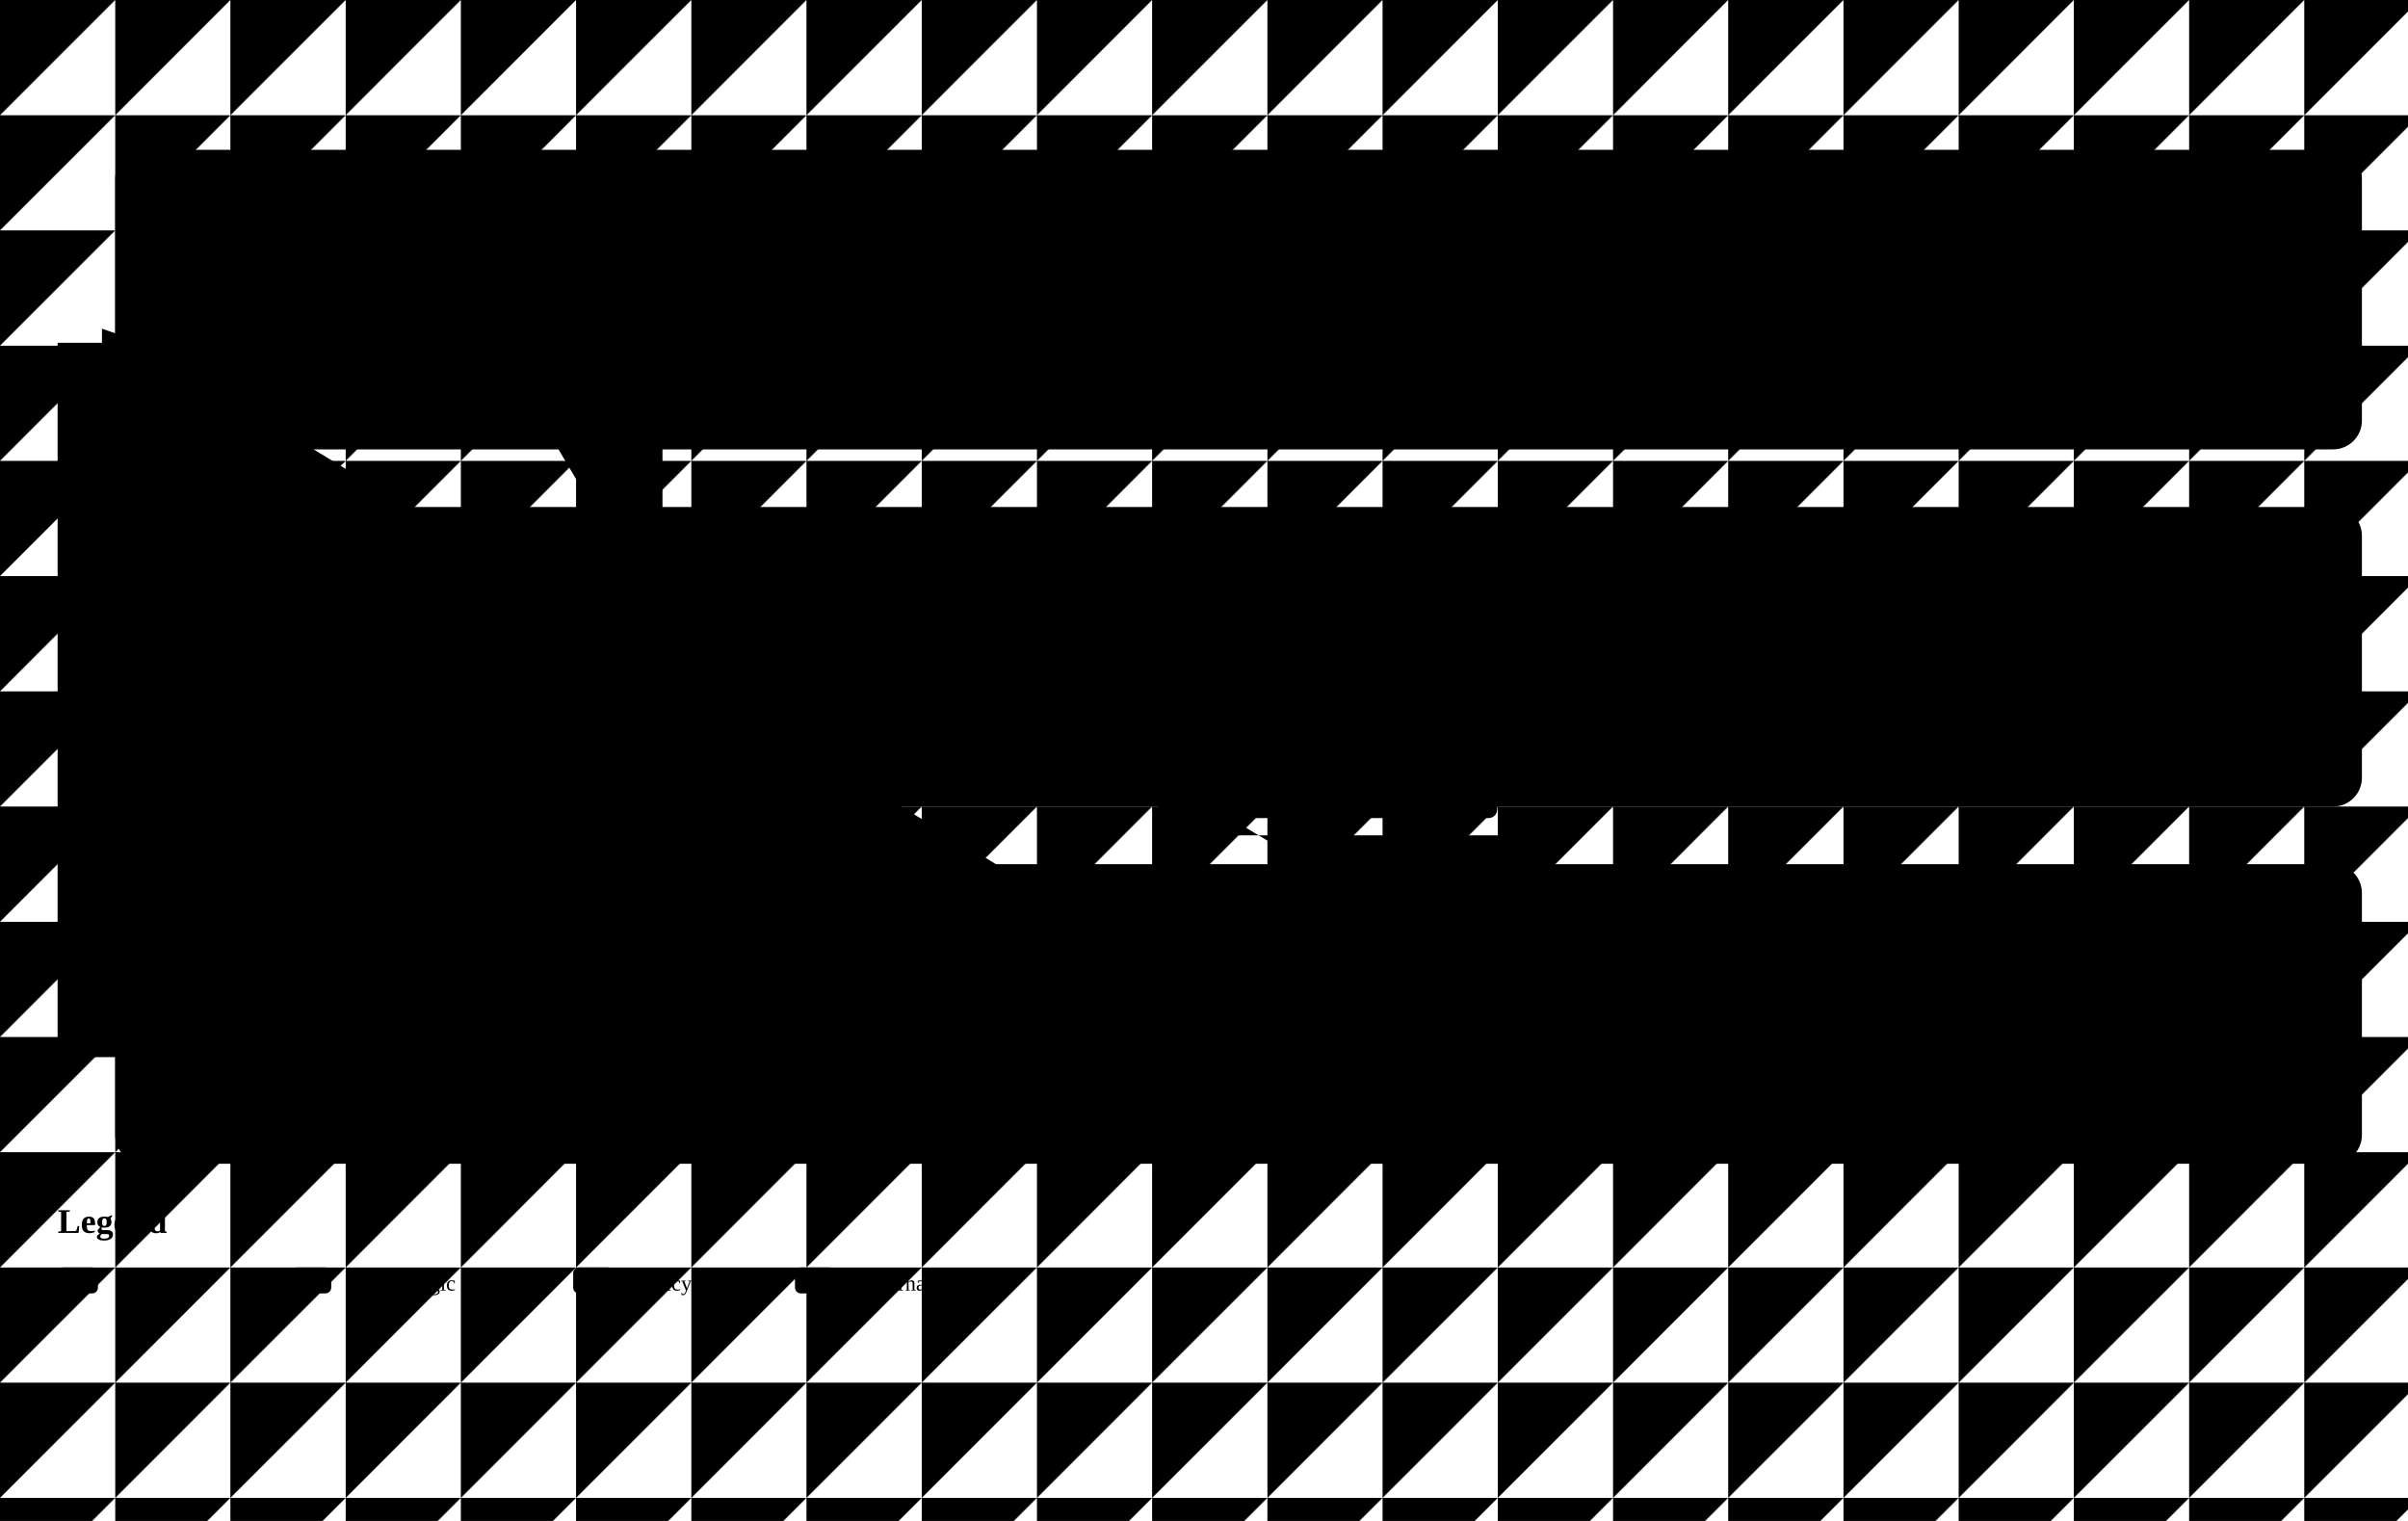
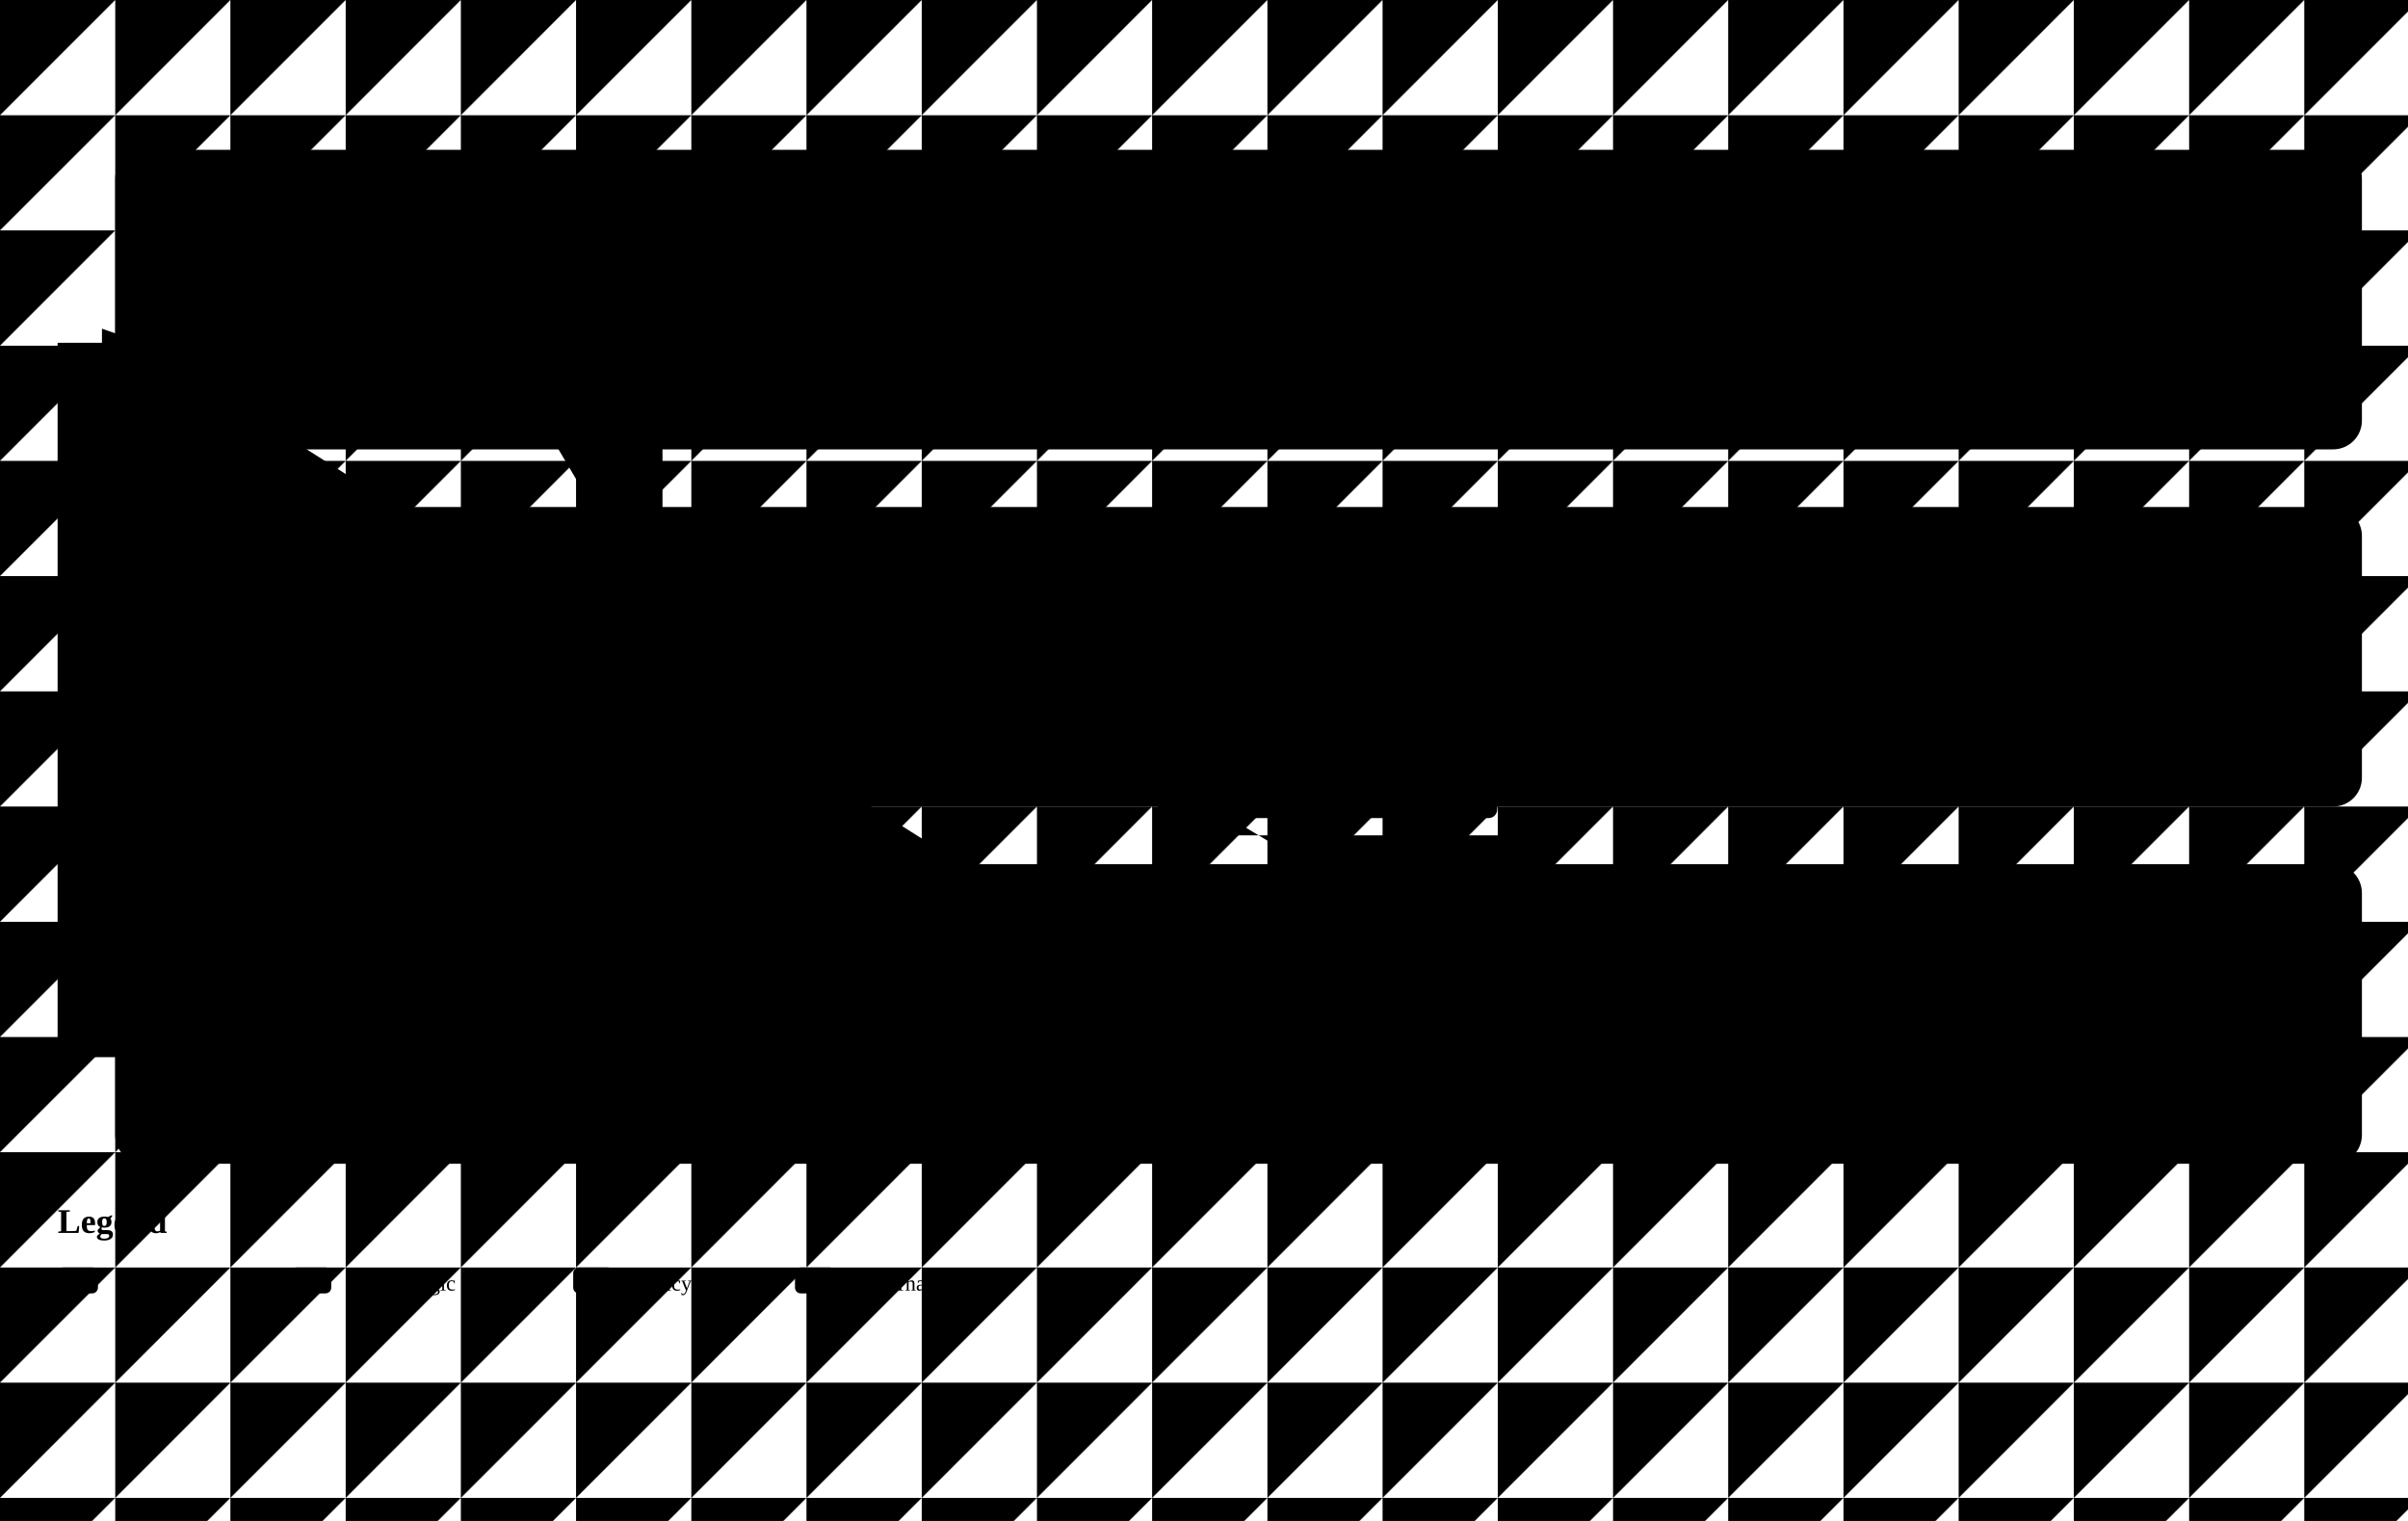
<svg viewBox="0 0 836 528" role="img" lang="en" aria-labelledby="archify-diagram-title archify-diagram-description" data-preset="classic" data-quality-profile="showcase">
  <defs>
    <marker id="arrowhead" markerWidth="10" markerHeight="7" refX="9" refY="3.5" orient="auto">
      <polygon points="0 0, 10 3.5, 0 7" class="m-default" />
    </marker>
    <marker id="arrowhead-emphasis" markerWidth="10" markerHeight="7" refX="9" refY="3.5" orient="auto">
      <polygon points="0 0, 10 3.5, 0 7" class="m-emphasis" />
    </marker>
    <marker id="arrowhead-security" markerWidth="10" markerHeight="7" refX="9" refY="3.5" orient="auto">
      <polygon points="0 0, 10 3.5, 0 7" class="m-security" />
    </marker>
    <marker id="arrowhead-dashed" markerWidth="10" markerHeight="7" refX="9" refY="3.5" orient="auto">
      <polygon points="0 0, 10 3.5, 0 7" class="m-dashed" />
    </marker>
    <pattern id="grid" width="40" height="40" patternUnits="userSpaceOnUse">
      <path d="M 40 0 L 0 0 0 40" class="c-grid" stroke-width="0.5" />
    </pattern>
  </defs>
  <rect width="100%" height="100%" fill="url(#grid)" />
  <rect data-graph-role="structural-frame" data-composition-frame-kind="lane" data-composition-frame-id="lane-0" x="40" y="52" width="780" height="104" rx="10" class="c-lane" stroke-width="1" />
  <text x="54" y="74" class="t-dim" font-size="10" font-weight="600">01 / Agent</text>
  <rect data-graph-role="structural-frame" data-composition-frame-kind="lane" data-composition-frame-id="lane-1" x="40" y="176" width="780" height="104" rx="10" class="c-lane" stroke-width="1" />
  <text x="54" y="198" class="t-dim" font-size="10" font-weight="600">02 / Android 17</text>
  <rect data-graph-role="structural-frame" data-composition-frame-kind="lane" data-composition-frame-id="lane-2" x="40" y="300" width="780" height="104" rx="10" class="c-lane" stroke-width="1" />
  <text x="54" y="322" class="t-dim" font-size="10" font-weight="600">03 / Your app</text>
  <path data-edge-from="assistant" data-edge-to="manager" data-edge-label="discover" data-edge-key="0" data-composition-points="172,119;230,119;230,217" d="M 172 119 L 230 119 L 230 217" class="a-default" stroke-width="1.4" marker-end="url(#arrowhead)" />
-   <path data-edge-from="handler" data-edge-to="assistant" data-edge-label="result, within 5s" data-edge-key="1" data-composition-points="456,367;20,367;20,119;48,119" d="M 456 367 L 20 367 L 20 119 L 48 119" class="a-dashed" stroke-width="1.4" marker-end="url(#arrowhead-dashed)" />
+   <path data-edge-from="handler" data-edge-to="assistant" data-edge-label="result, within 5s" data-edge-key="1" data-composition-points="440,367;20,367;20,119;48,119" d="M 440 367 L 20 367 L 20 119 L 48 119" class="a-dashed" stroke-width="1.4" marker-end="url(#arrowhead-dashed)" />
  <path data-edge-from="manager" data-edge-to="service" data-edge-key="2" data-composition-points="306,243;334,243" d="M 306 243 L 334 243" class="a-emphasis" stroke-width="1.8" marker-end="url(#arrowhead-emphasis)" />
  <path data-edge-from="service" data-edge-to="handler" data-edge-label="AppFunctionService IPC" data-edge-key="3" data-composition-points="402,269;402,290;522,290;522,341" d="M 402 269 L 402 290 L 522 290 L 522 341" class="a-default" stroke-width="1.4" marker-end="url(#arrowhead)" />
  <g id="node-assistant" data-node-id="assistant" data-node-label="Gemini assistant" tabindex="0" role="button" aria-label="Focus Gemini assistant, or another AI agent, Agent" aria-pressed="false" data-node-kind="external" data-node-sublabel="or another AI agent" data-node-context="Agent">
    <rect x="48" y="93" width="124" height="52" rx="6" class="c-mask" />
    <rect x="48" y="93" width="124" height="52" rx="6" class="c-external" stroke-width="1.5" />
    <g aria-hidden="true" data-semantic-sigil="external" class="semantic-sigil s-external" transform="translate(54 99) scale(0.6875)">
      <rect x="2.5" y="5" width="8.5" height="8" rx="1.5" />
      <path d="M8 2.5h5.5V8M13.5 2.5 7.5 8.5" />
    </g>
    <text data-node-label="" data-detail-anchor="" x="110" y="114" class="t-primary" font-size="11" font-weight="600" text-anchor="middle">Gemini assistant</text>
    <text data-detail="context" x="110" y="131" class="t-muted" font-size="8" text-anchor="middle">or another AI agent</text>
  </g>
  <g id="node-manager" data-node-id="manager" data-node-label="AppFunctionManager" tabindex="0" role="button" aria-label="Focus AppFunctionManager, EXECUTE_APP_FUNCTIONS, Android 17" aria-pressed="false" data-node-kind="security" data-node-sublabel="EXECUTE_APP_FUNCTIONS" data-node-context="Android 17">
    <rect x="154" y="217" width="152" height="52" rx="6" class="c-mask" />
    <rect x="154" y="217" width="152" height="52" rx="6" class="c-security" stroke-width="1.5" />
    <g aria-hidden="true" data-semantic-sigil="security" class="semantic-sigil s-security" transform="translate(160 223) scale(0.6875)">
      <path d="M8 2.2 13 4v3.5c0 3.1-1.8 5.4-5 6.5-3.2-1.1-5-3.4-5-6.5V4Z" />
      <path d="m5.8 8 1.5 1.5 3-3" />
    </g>
    <text data-node-label="" data-detail-anchor="" x="230" y="238" class="t-primary" font-size="11" font-weight="600" text-anchor="middle">AppFunctionManager</text>
    <text data-detail="context" x="230" y="255" class="t-muted" font-size="8" text-anchor="middle">EXECUTE_APP_FUNCTIONS</text>
  </g>
  <g id="node-service" data-node-id="service" data-node-label="AppSearch registry" tabindex="0" role="button" aria-label="Focus AppSearch registry, declared schemas, Android 17" aria-pressed="false" data-node-kind="backend" data-node-sublabel="declared schemas" data-node-context="Android 17">
    <rect x="334" y="217" width="136" height="52" rx="6" class="c-mask" />
    <rect x="334" y="217" width="136" height="52" rx="6" class="c-backend" stroke-width="1.5" />
    <g aria-hidden="true" data-semantic-sigil="backend" class="semantic-sigil s-backend" transform="translate(340 223) scale(0.6875)">
      <path d="M6 3 3 8l3 5M10 3l3 5-3 5" />
    </g>
    <text data-node-label="" data-detail-anchor="" x="402" y="238" class="t-primary" font-size="11" font-weight="600" text-anchor="middle">AppSearch registry</text>
    <text data-detail="context" x="402" y="255" class="t-muted" font-size="8" text-anchor="middle">declared schemas</text>
  </g>
-   <g id="node-handler" data-node-id="handler" data-node-label="useAppFunctions" tabindex="0" role="button" aria-label="Focus useAppFunctions, your handlers, Your app" aria-pressed="false" data-node-kind="frontend" data-node-sublabel="your handlers" data-node-context="Your app">
-     <rect x="456" y="341" width="132" height="52" rx="6" class="c-mask" />
-     <rect x="456" y="341" width="132" height="52" rx="6" class="c-frontend" stroke-width="1.5" />
-     <g aria-hidden="true" data-semantic-sigil="frontend" class="semantic-sigil s-frontend" transform="translate(462 347) scale(0.6875)">
+   <g id="node-handler" data-node-id="handler" data-node-label="Your AppFunctionService" tabindex="0" role="button" aria-label="Focus Your AppFunctionService, native code in your app, Your app" aria-pressed="false" data-node-kind="frontend" data-node-sublabel="native code in your app" data-node-context="Your app">
+     <rect x="440" y="341" width="164" height="52" rx="6" class="c-mask" />
+     <rect x="440" y="341" width="164" height="52" rx="6" class="c-frontend" stroke-width="1.5" />
+     <g aria-hidden="true" data-semantic-sigil="frontend" class="semantic-sigil s-frontend" transform="translate(446 347) scale(0.6875)">
      <rect x="2" y="3" width="12" height="10" rx="2" />
      <path d="M2 6.5h12" />
      <circle cx="4.1" cy="4.8" r=".7" class="sigil-fill" />
      <circle cx="6.3" cy="4.8" r=".7" class="sigil-fill" />
    </g>
-     <text data-node-label="" data-detail-anchor="" x="522" y="362" class="t-primary" font-size="11" font-weight="600" text-anchor="middle">useAppFunctions</text>
-     <text data-detail="context" x="522" y="379" class="t-muted" font-size="8" text-anchor="middle">your handlers</text>
+     <text data-node-label="" data-detail-anchor="" x="522" y="362" class="t-primary" font-size="11" font-weight="600" text-anchor="middle">Your AppFunctionService</text>
+     <text data-detail="context" x="522" y="379" class="t-muted" font-size="8" text-anchor="middle">native code in your app</text>
  </g>
  <g data-detail="context" data-edge-from="assistant" data-edge-to="manager" data-edge-label="discover" data-edge-key="0">
    <rect x="176.8" y="99" width="48.4" height="14" rx="3" class="c-mask" />
    <text x="201" y="109" class="t-muted" font-size="8" text-anchor="middle">discover</text>
  </g>
  <g data-detail="context" data-edge-from="handler" data-edge-to="assistant" data-edge-label="result, within 5s" data-edge-key="1">
-     <rect x="192.2" y="347" width="91.6" height="14" rx="3" class="c-mask" />
-     <text x="238" y="357" class="t-database" font-size="8" text-anchor="middle">result, within 5s</text>
+     <rect x="184.2" y="347" width="91.6" height="14" rx="3" class="c-mask" />
+     <text x="230" y="357" class="t-database" font-size="8" text-anchor="middle">result, within 5s</text>
  </g>
  <g data-detail="context" data-edge-from="service" data-edge-to="handler" data-edge-label="AppFunctionService IPC" data-edge-key="3">
    <rect x="404.2" y="270" width="115.6" height="14" rx="3" class="c-mask" />
    <text x="462" y="280" class="t-muted" font-size="8" text-anchor="middle">AppFunctionService IPC</text>
  </g>
  <g data-legend="" data-legend-bridge="">
    <text x="20" y="428" class="t-primary" font-size="12" font-weight="650">Legend</text>
    <g data-legend-semantic-kind="frontend" data-legend-kind="frontend" data-legend-label="User UI" data-legend-x="20" data-legend-baseline="448" data-legend-width="74">
      <rect x="20" y="440" width="14" height="9" rx="2" class="c-frontend" stroke-width="1" />
      <text x="42" y="448" class="t-muted" font-size="7.5" font-weight="500">User UI</text>
    </g>
    <g data-legend-semantic-kind="backend" data-legend-kind="backend" data-legend-label="Agent logic" data-legend-x="101" data-legend-baseline="448" data-legend-width="91">
      <rect x="101" y="440" width="14" height="9" rx="2" class="c-backend" stroke-width="1" />
      <text x="123" y="448" class="t-muted" font-size="7.5" font-weight="500">Agent logic</text>
    </g>
    <g data-legend-semantic-kind="security" data-legend-kind="security" data-legend-label="Policy" data-legend-x="199" data-legend-baseline="448" data-legend-width="70">
      <rect x="199" y="440" width="14" height="9" rx="2" class="c-security" stroke-width="1" />
      <text x="221" y="448" class="t-muted" font-size="7.5" font-weight="500">Policy</text>
    </g>
    <g data-legend-semantic-kind="external" data-legend-kind="external" data-legend-label="External system" data-legend-x="276" data-legend-baseline="448" data-legend-width="109">
      <rect x="276" y="440" width="14" height="9" rx="2" class="c-external" stroke-width="1" />
      <text x="298" y="448" class="t-muted" font-size="7.5" font-weight="500">External system</text>
    </g>
  </g>
</svg>
